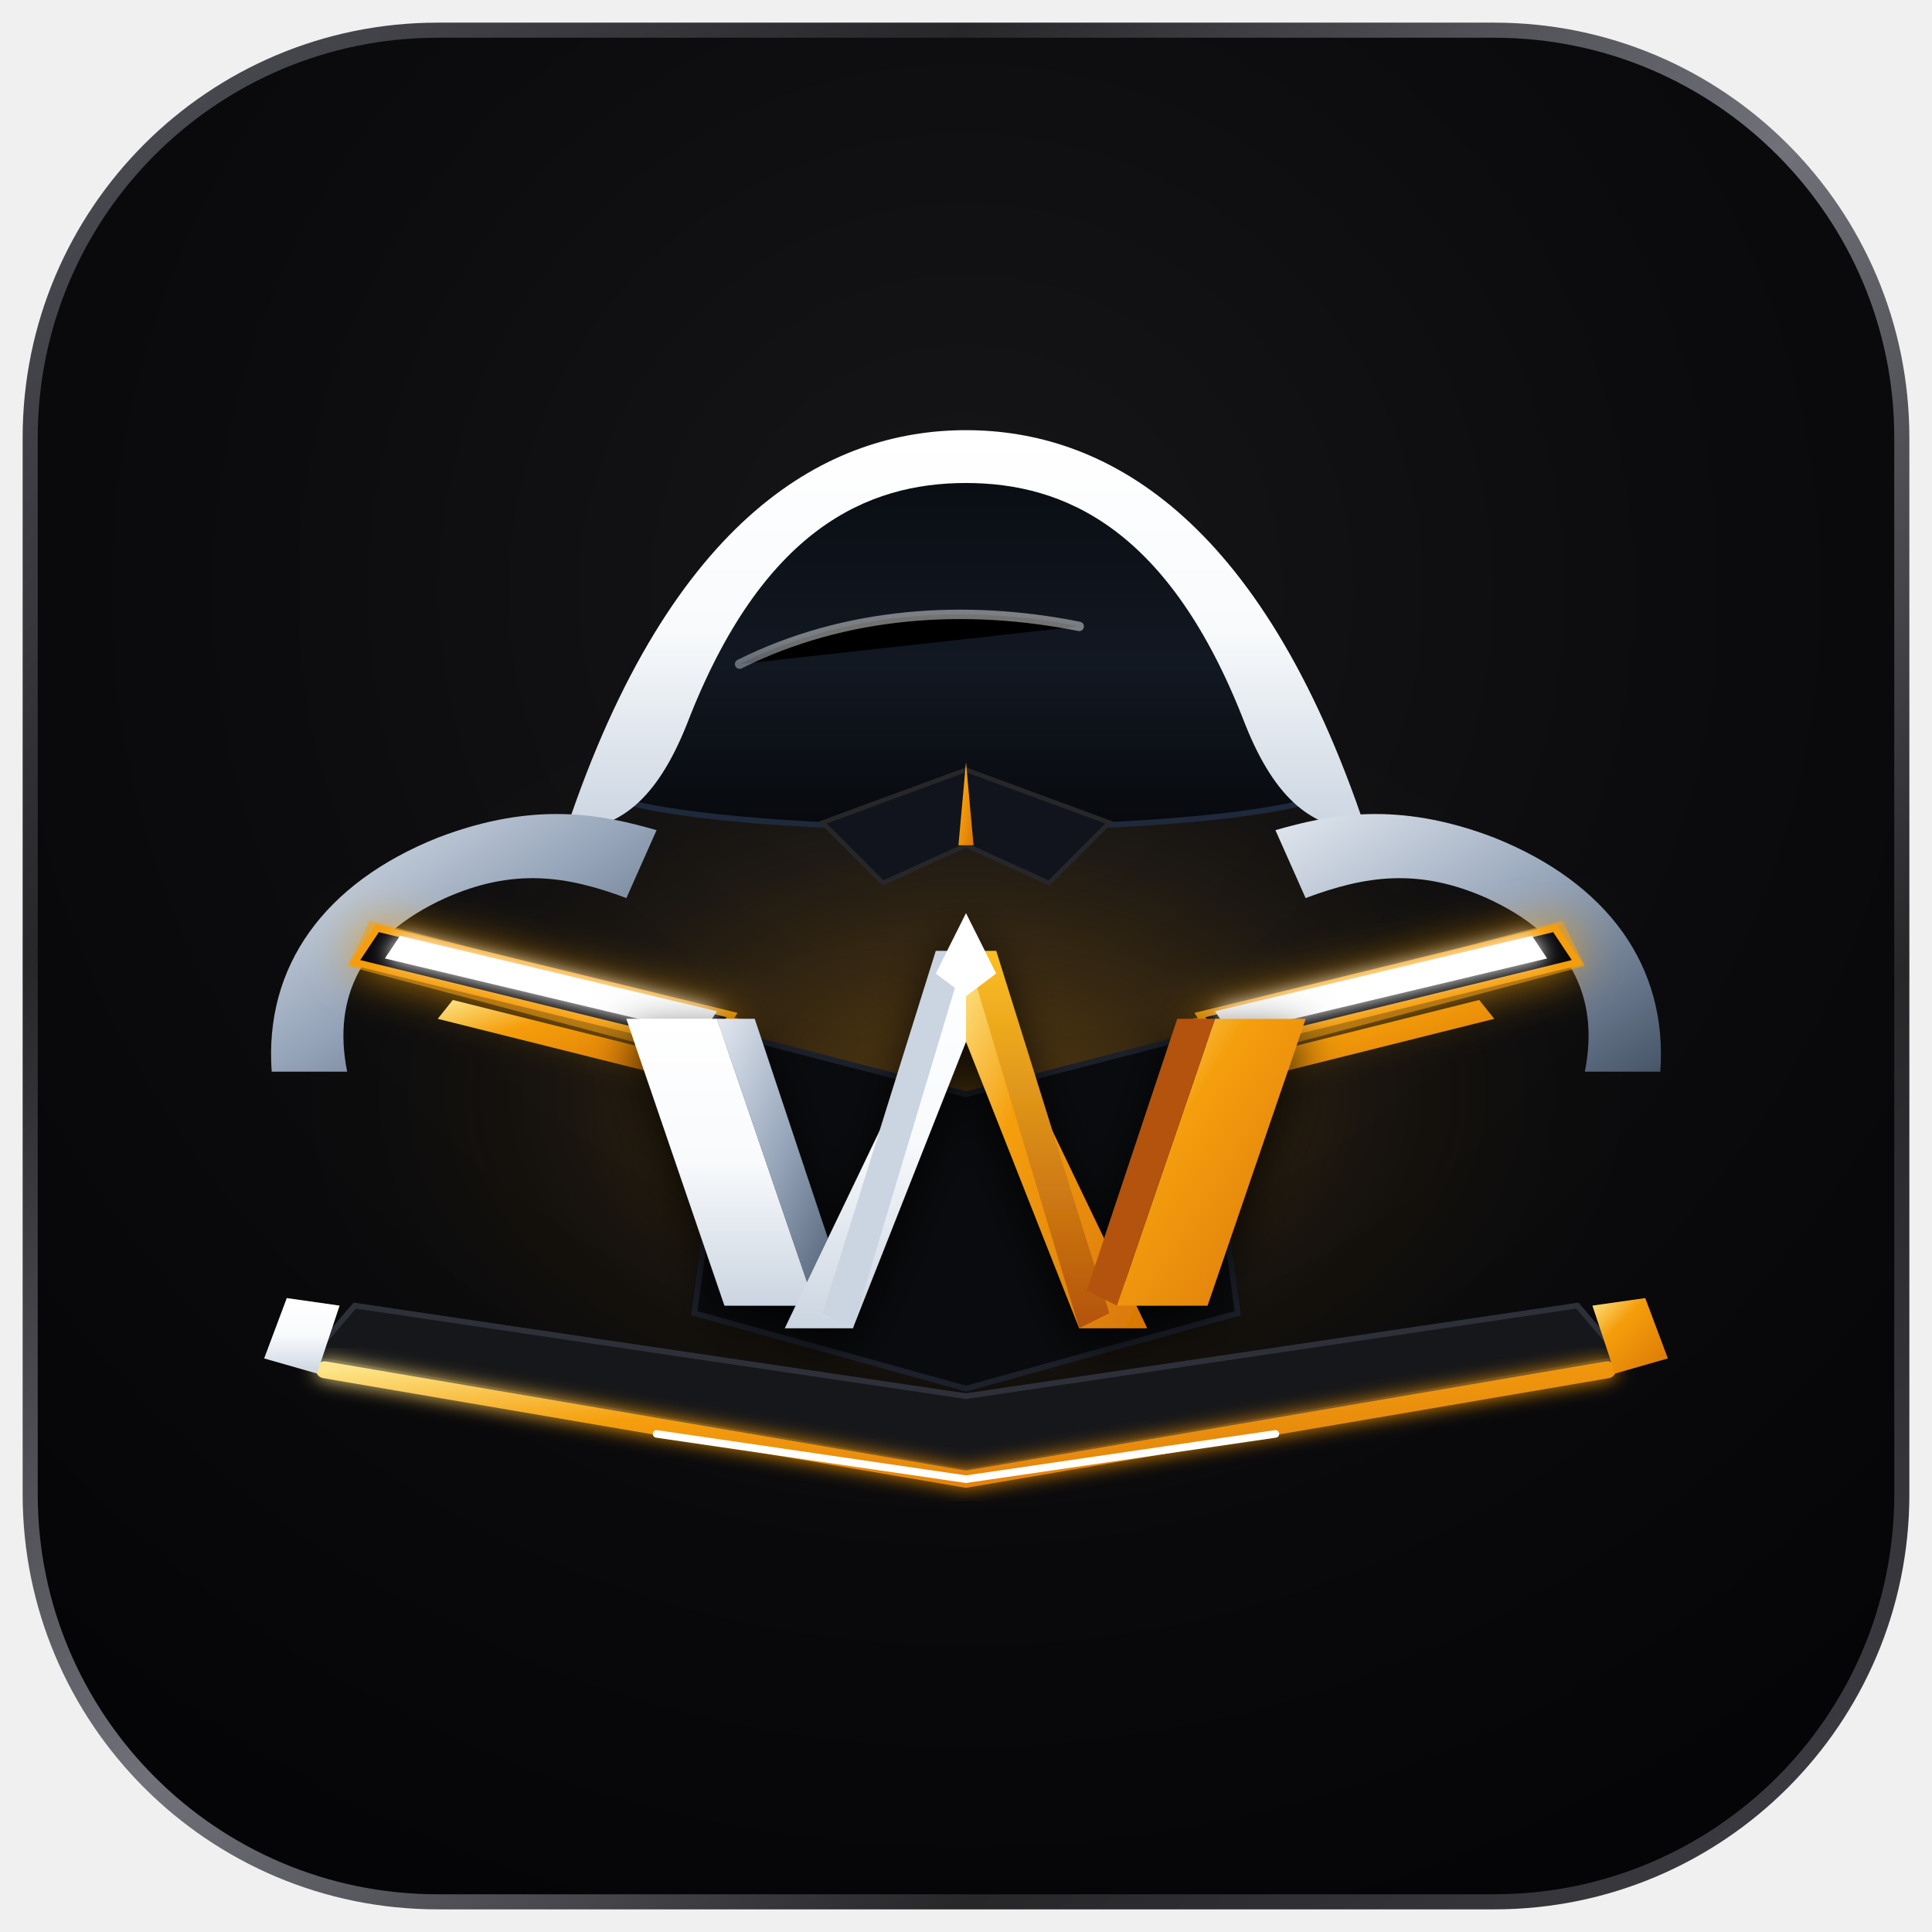
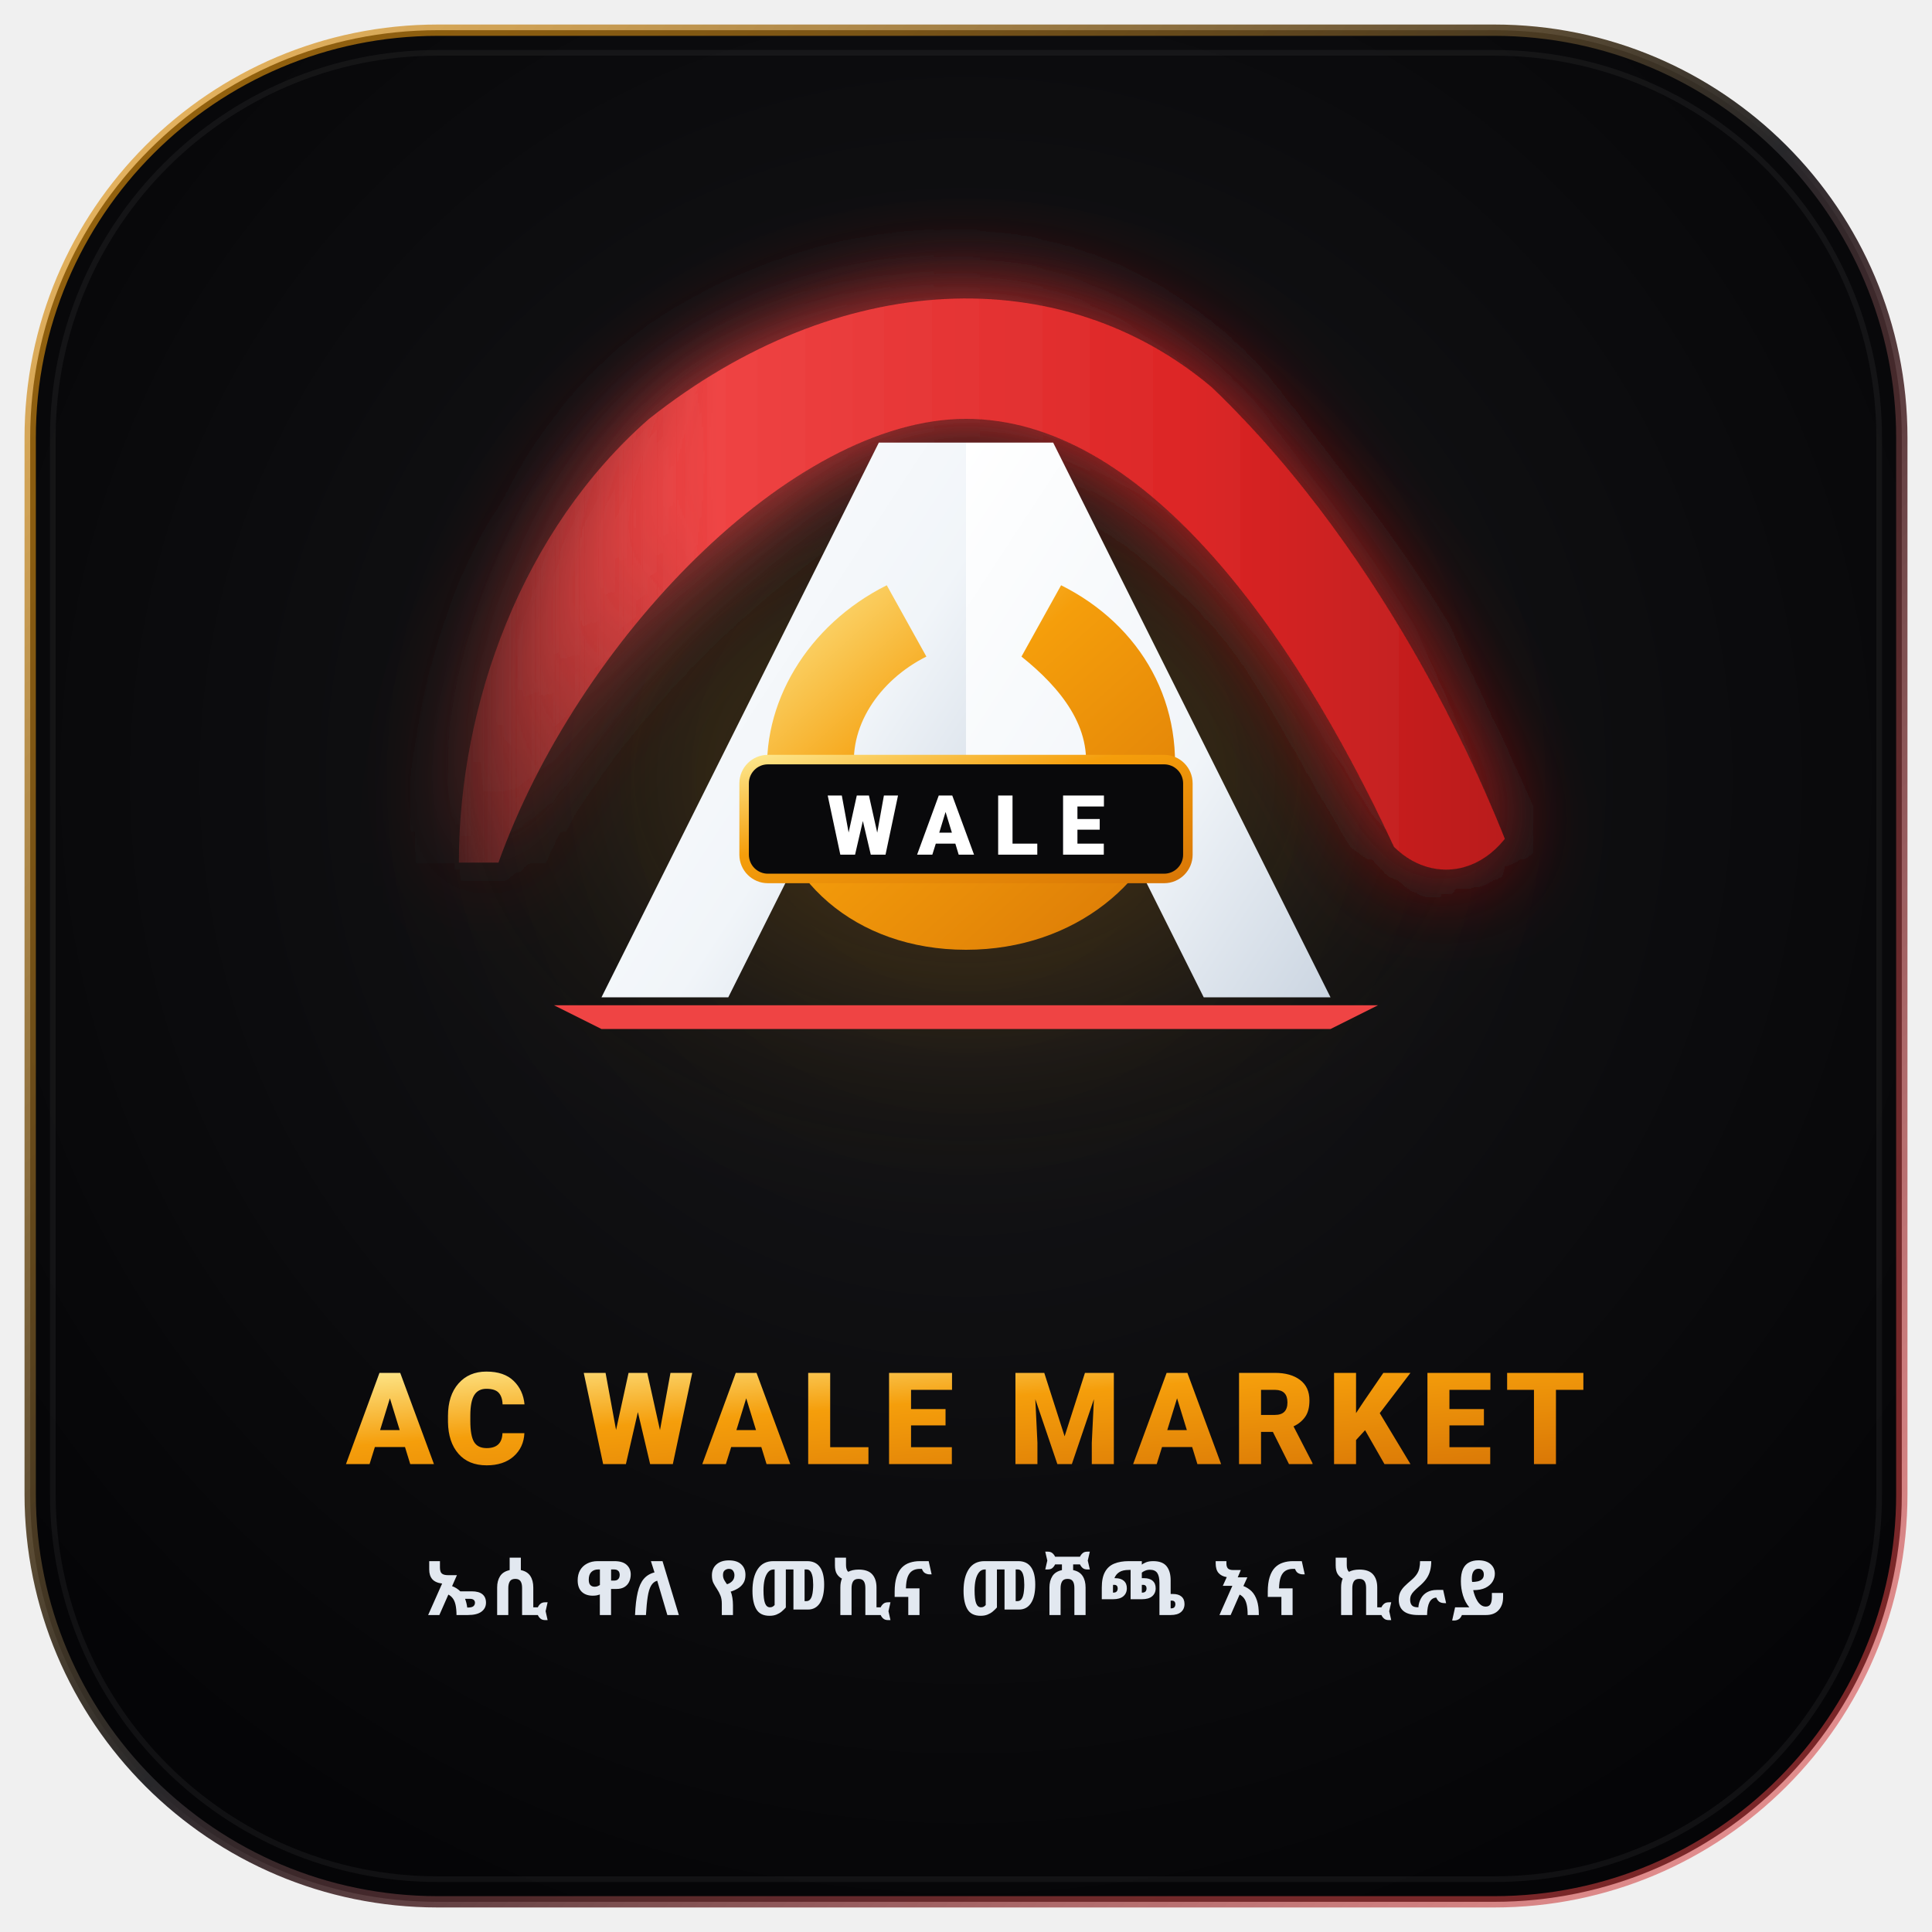
<svg xmlns="http://www.w3.org/2000/svg" viewBox="0 0 512 512" width="100%" height="100%">
  <defs>
-     <radialGradient id="bgObsidian" cx="50%" cy="30%" r="75%">
-       <stop offset="0%" stop-color="#161619" />
-       <stop offset="50%" stop-color="#0c0c0e" />
+     <radialGradient id="bgDark" cx="50%" cy="40%" r="65%">
+       <stop offset="0%" stop-color="#18181b" />
+       <stop offset="60%" stop-color="#0c0c0e" />
      <stop offset="100%" stop-color="#050507" />
    </radialGradient>
-     <linearGradient id="borderMetallic" x1="0%" y1="0%" x2="100%" y2="100%">
-       <stop offset="0%" stop-color="#52525b" />
-       <stop offset="25%" stop-color="#27272a" />
-       <stop offset="50%" stop-color="#71717a" />
-       <stop offset="75%" stop-color="#27272a" />
-       <stop offset="100%" stop-color="#3f3f46" />
+     <linearGradient id="amberGold" x1="0%" y1="0%" x2="100%" y2="100%">
+       <stop offset="0%" stop-color="#FDE68A" />
+       <stop offset="40%" stop-color="#F59E0B" />
+       <stop offset="100%" stop-color="#D97706" />
    </linearGradient>
-     <linearGradient id="titaniumLight" x1="0%" y1="0%" x2="0%" y2="100%">
+     <linearGradient id="vibrantRed" x1="0%" y1="0%" x2="100%" y2="0%">
+       <stop offset="0%" stop-color="#EF4444" stop-opacity="0.2" />
+       <stop offset="25%" stop-color="#EF4444" />
+       <stop offset="70%" stop-color="#DC2626" />
+       <stop offset="100%" stop-color="#B91C1C" />
+     </linearGradient>
+     <linearGradient id="titaniumGrad" x1="0%" y1="0%" x2="100%" y2="100%">
      <stop offset="0%" stop-color="#FFFFFF" />
-       <stop offset="50%" stop-color="#F8FAFC" />
+       <stop offset="60%" stop-color="#F1F5F9" />
      <stop offset="100%" stop-color="#CBD5E1" />
    </linearGradient>
-     <linearGradient id="titaniumDark" x1="0%" y1="0%" x2="100%" y2="100%">
-       <stop offset="0%" stop-color="#E2E8F0" />
-       <stop offset="50%" stop-color="#94A3B8" />
-       <stop offset="100%" stop-color="#475569" />
+     <linearGradient id="borderGrad" x1="0%" y1="0%" x2="100%" y2="100%">
+       <stop offset="0%" stop-color="#F59E0B" stop-opacity="0.6" />
+       <stop offset="50%" stop-color="#27272a" />
+       <stop offset="100%" stop-color="#EF4444" stop-opacity="0.5" />
    </linearGradient>
-     <linearGradient id="amberGold" x1="0%" y1="0%" x2="100%" y2="100%">
-       <stop offset="0%" stop-color="#FDE68A" />
-       <stop offset="35%" stop-color="#F59E0B" />
-       <stop offset="100%" stop-color="#D97706" />
-     </linearGradient>
-     <linearGradient id="amberPure" x1="0%" y1="0%" x2="0%" y2="100%">
-       <stop offset="0%" stop-color="#FBBF24" />
-       <stop offset="100%" stop-color="#B45309" />
-     </linearGradient>
-     <radialGradient id="stageGlow" cx="50%" cy="56%" r="48%">
-       <stop offset="0%" stop-color="#F59E0B" stop-opacity="0.30" />
-       <stop offset="55%" stop-color="#F59E0B" stop-opacity="0.06" />
+     <radialGradient id="ambientAmber" cx="50%" cy="45%" r="45%">
+       <stop offset="0%" stop-color="#F59E0B" stop-opacity="0.25" />
+       <stop offset="60%" stop-color="#F59E0B" stop-opacity="0.05" />
      <stop offset="100%" stop-color="#000000" stop-opacity="0" />
    </radialGradient>
-     <linearGradient id="windshieldTint" x1="50%" y1="0%" x2="50%" y2="100%">
-       <stop offset="0%" stop-color="#090c12" />
-       <stop offset="55%" stop-color="#121822" />
-       <stop offset="100%" stop-color="#07090d" />
-     </linearGradient>
-     <filter id="headlightBlur" x="-30%" y="-30%" width="160%" height="160%">
+     <filter id="softGlow" x="-20%" y="-20%" width="140%" height="140%">
      <feGaussianBlur stdDeviation="6" result="blur" />
      <feComposite in="SourceGraphic" in2="blur" operator="over" />
    </filter>
-     <filter id="crispGlow" x="-20%" y="-20%" width="140%" height="140%">
-       <feGaussianBlur stdDeviation="2.5" result="glow" />
-       <feComposite in="SourceGraphic" in2="glow" operator="over" />
-     </filter>
-     <filter id="badgeShadow" x="-20%" y="-20%" width="140%" height="140%">
-       <feDropShadow dx="0" dy="4" stdDeviation="6" flood-color="#000000" flood-opacity="0.8" />
-     </filter>
  </defs>
-   <rect x="8" y="8" width="496" height="496" rx="108" fill="#09090b" />
-   <rect x="8" y="8" width="496" height="496" rx="108" fill="url(#bgObsidian)" />
-   <rect x="8" y="8" width="496" height="496" rx="108" fill="none" stroke="url(#borderMetallic)" stroke-width="4" />
-   <g>
-     <ellipse cx="256" cy="275" rx="195" ry="125" fill="url(#stageGlow)" />
-     <path d="M 164 212 C 190 142 224 122 256 122 C 288 122 322 142 348 212 C 314 222 198 222 164 212 Z" fill="url(#windshieldTint)" stroke="#1e293b" stroke-width="1.5" />
-     <path d="M 196 176 C 224 162 256 160 286 166" stroke="url(#titaniumLight)" stroke-width="2.5" stroke-linecap="round" stroke-opacity="0.45" />
-     <path d="M 150 220 C 178 136 220 114 256 114 C 292 114 334 136 362 220 C 348 220 338 212 330 192 C 310 140 282 128 256 128 C 230 128 202 140 182 192 C 174 212 164 220 150 220 Z" fill="url(#titaniumLight)" />
-     <path d="M 72 284 C 70 256 86 234 116 222 C 142 212 160 216 174 220 L 166 238 C 150 232 136 230 118 238 C 96 248 88 264 92 284 Z" fill="url(#titaniumDark)" />
-     <path d="M 440 284 C 442 256 426 234 396 222 C 370 212 352 216 338 220 L 346 238 C 362 232 376 230 394 238 C 416 248 424 264 420 284 Z" fill="url(#titaniumDark)" />
-     <path d="M 218 218 L 256 204 L 294 218 L 278 234 L 256 224 L 234 234 Z" fill="#11141c" stroke="#27272a" stroke-width="1.2" />
-     <polygon points="256,202 258,224 254,224" fill="url(#amberGold)" />
-     <polygon points="98,244 196,270 190,282 92,256" fill="#F59E0B" opacity="0.7" filter="url(#headlightBlur)" />
-     <polygon points="100,246 194,269 188,278 94,255" fill="#09090b" stroke="#F59E0B" stroke-width="1.8" />
-     <polygon points="106,248 190,268 186,274 102,254" fill="#FFFFFF" filter="url(#crispGlow)" />
-     <polygon points="120,265 180,280 176,285 116,270" fill="url(#amberGold)" />
-     <polygon points="414,244 316,270 322,282 420,256" fill="#F59E0B" opacity="0.7" filter="url(#headlightBlur)" />
-     <polygon points="412,246 318,269 324,278 418,255" fill="#09090b" stroke="#F59E0B" stroke-width="1.8" />
-     <polygon points="406,248 322,268 326,274 410,254" fill="#FFFFFF" filter="url(#crispGlow)" />
-     <polygon points="392,265 332,280 336,285 396,270" fill="url(#amberGold)" />
-     <path d="M 194 274 L 256 290 L 318 274 L 328 348 L 256 368 L 184 348 Z" fill="#0a0b0e" stroke="#1c202a" stroke-width="1.5" />
-     <g filter="url(#badgeShadow)">
-       <polygon points="166,270 190,270 216,346 192,346" fill="url(#titaniumLight)" />
-       <polygon points="190,270 200,270 224,342 216,346" fill="url(#titaniumDark)" />
-       <polygon points="256,252 256,276 226,352 208,352" fill="url(#titaniumLight)" />
-       <polygon points="256,252 248,252 218,348 226,352" fill="#CBD5E1" />
-       <polygon points="256,252 256,276 286,352 304,352" fill="url(#amberGold)" />
-       <polygon points="256,252 264,252 294,348 286,352" fill="url(#amberPure)" />
-       <polygon points="346,270 322,270 296,346 320,346" fill="url(#amberGold)" />
-       <polygon points="322,270 312,270 288,342 296,346" fill="#B45309" />
-       <polygon points="256,242 264,258 256,264 248,258" fill="#FFFFFF" />
-     </g>
-     <path d="M 82 360 L 256 390 L 430 360 L 418 346 L 256 370 L 94 346 Z" fill="#16171a" stroke="#2d3038" stroke-width="1.5" />
-     <path d="M 86 363 L 256 392 L 426 363" stroke="url(#amberGold)" stroke-width="4.5" stroke-linecap="round" fill="none" filter="url(#crispGlow)" />
-     <path d="M 174 380 L 256 392 L 338 380" stroke="#FFFFFF" stroke-width="2" stroke-linecap="round" fill="none" />
-     <polygon points="76,344 90,346 84,364 70,360" fill="url(#titaniumLight)" />
-     <polygon points="436,344 422,346 428,364 442,360" fill="url(#amberGold)" />
+   <rect x="8" y="8" width="496" height="496" rx="108" fill="url(#bgDark)" />
+   <rect x="8" y="8" width="496" height="496" rx="108" fill="none" stroke="url(#borderGrad)" stroke-width="3" />
+   <rect x="14" y="14" width="484" height="484" rx="102" fill="none" stroke="#FFFFFF" stroke-opacity="0.05" stroke-width="1.5" />
+   <ellipse cx="256" cy="220" rx="190" ry="140" fill="url(#ambientAmber)" />
+   <g id="center-emblem" transform="translate(256, 195) scale(2.1) translate(-64, -62)">
+     <path d="M 5 78 C 15 50, 42 22, 64 22 C 86 22, 105 48, 118 76 C 122 80, 128 80, 132 75 C 130 70, 118 40, 95 18 C 76 2, 48 3, 24 22 C 8 36, 0 58, 0 78 Z" fill="url(#vibrantRed)" filter="url(#softGlow)" />
+     <path d="M 64 25 L 53 25 L 18 95 L 34 95 L 45 73 L 64 73 Z" fill="url(#titaniumGrad)" />
+     <path d="M 64 25 L 75 25 L 110 95 L 94 95 L 83 73 L 64 73 Z" fill="url(#titaniumGrad)" />
+     <path d="M 76 43 C 86 48, 92 58, 90 70 C 88 80, 78 89, 64 89 C 50 89, 40 80, 39 68 C 38 58, 44 48, 54 43 L 59 52 C 53 55, 49 61, 50 67 C 51 74, 57 79, 64 79 C 72 79, 78 74, 79 67 C 80 61, 76 56, 71 52 Z" fill="url(#amberGold)" />
+     <rect x="36" y="65" width="56" height="15" rx="3" fill="#09090b" stroke="url(#amberGold)" stroke-width="1.2" />
+     <text x="64" y="77" font-family="system-ui, -apple-system, 'Segoe UI', Roboto, sans-serif" font-weight="900" font-size="10.5" letter-spacing="2.5" fill="#FFFFFF" text-anchor="middle">WALE</text>
+     <path d="M 12 96 L 116 96 L 110 99 L 18 99 Z" fill="#EF4444" />
  </g>
+   <text x="256" y="388" fill="url(#amberGold)" font-family="system-ui, -apple-system, 'Segoe UI', Roboto, 'Helvetica Neue', Arial, sans-serif" font-weight="900" font-size="34" letter-spacing="3" text-anchor="middle">AC WALE MARKET</text>
+   <text x="256" y="428" fill="#E2E8F0" font-family="'Noto Sans Ethiopic', 'Nyala', 'Abyssinica SIL', system-ui, sans-serif" font-weight="700" font-size="20" letter-spacing="1" text-anchor="middle">ኤሲ ዋለ የመኪና መሸጫ እና ኪራይ</text>
+   <line x1="160" y1="448" x2="352" y2="448" stroke="url(#vibrantRed)" stroke-width="2.5" stroke-linecap="round" />
</svg>
